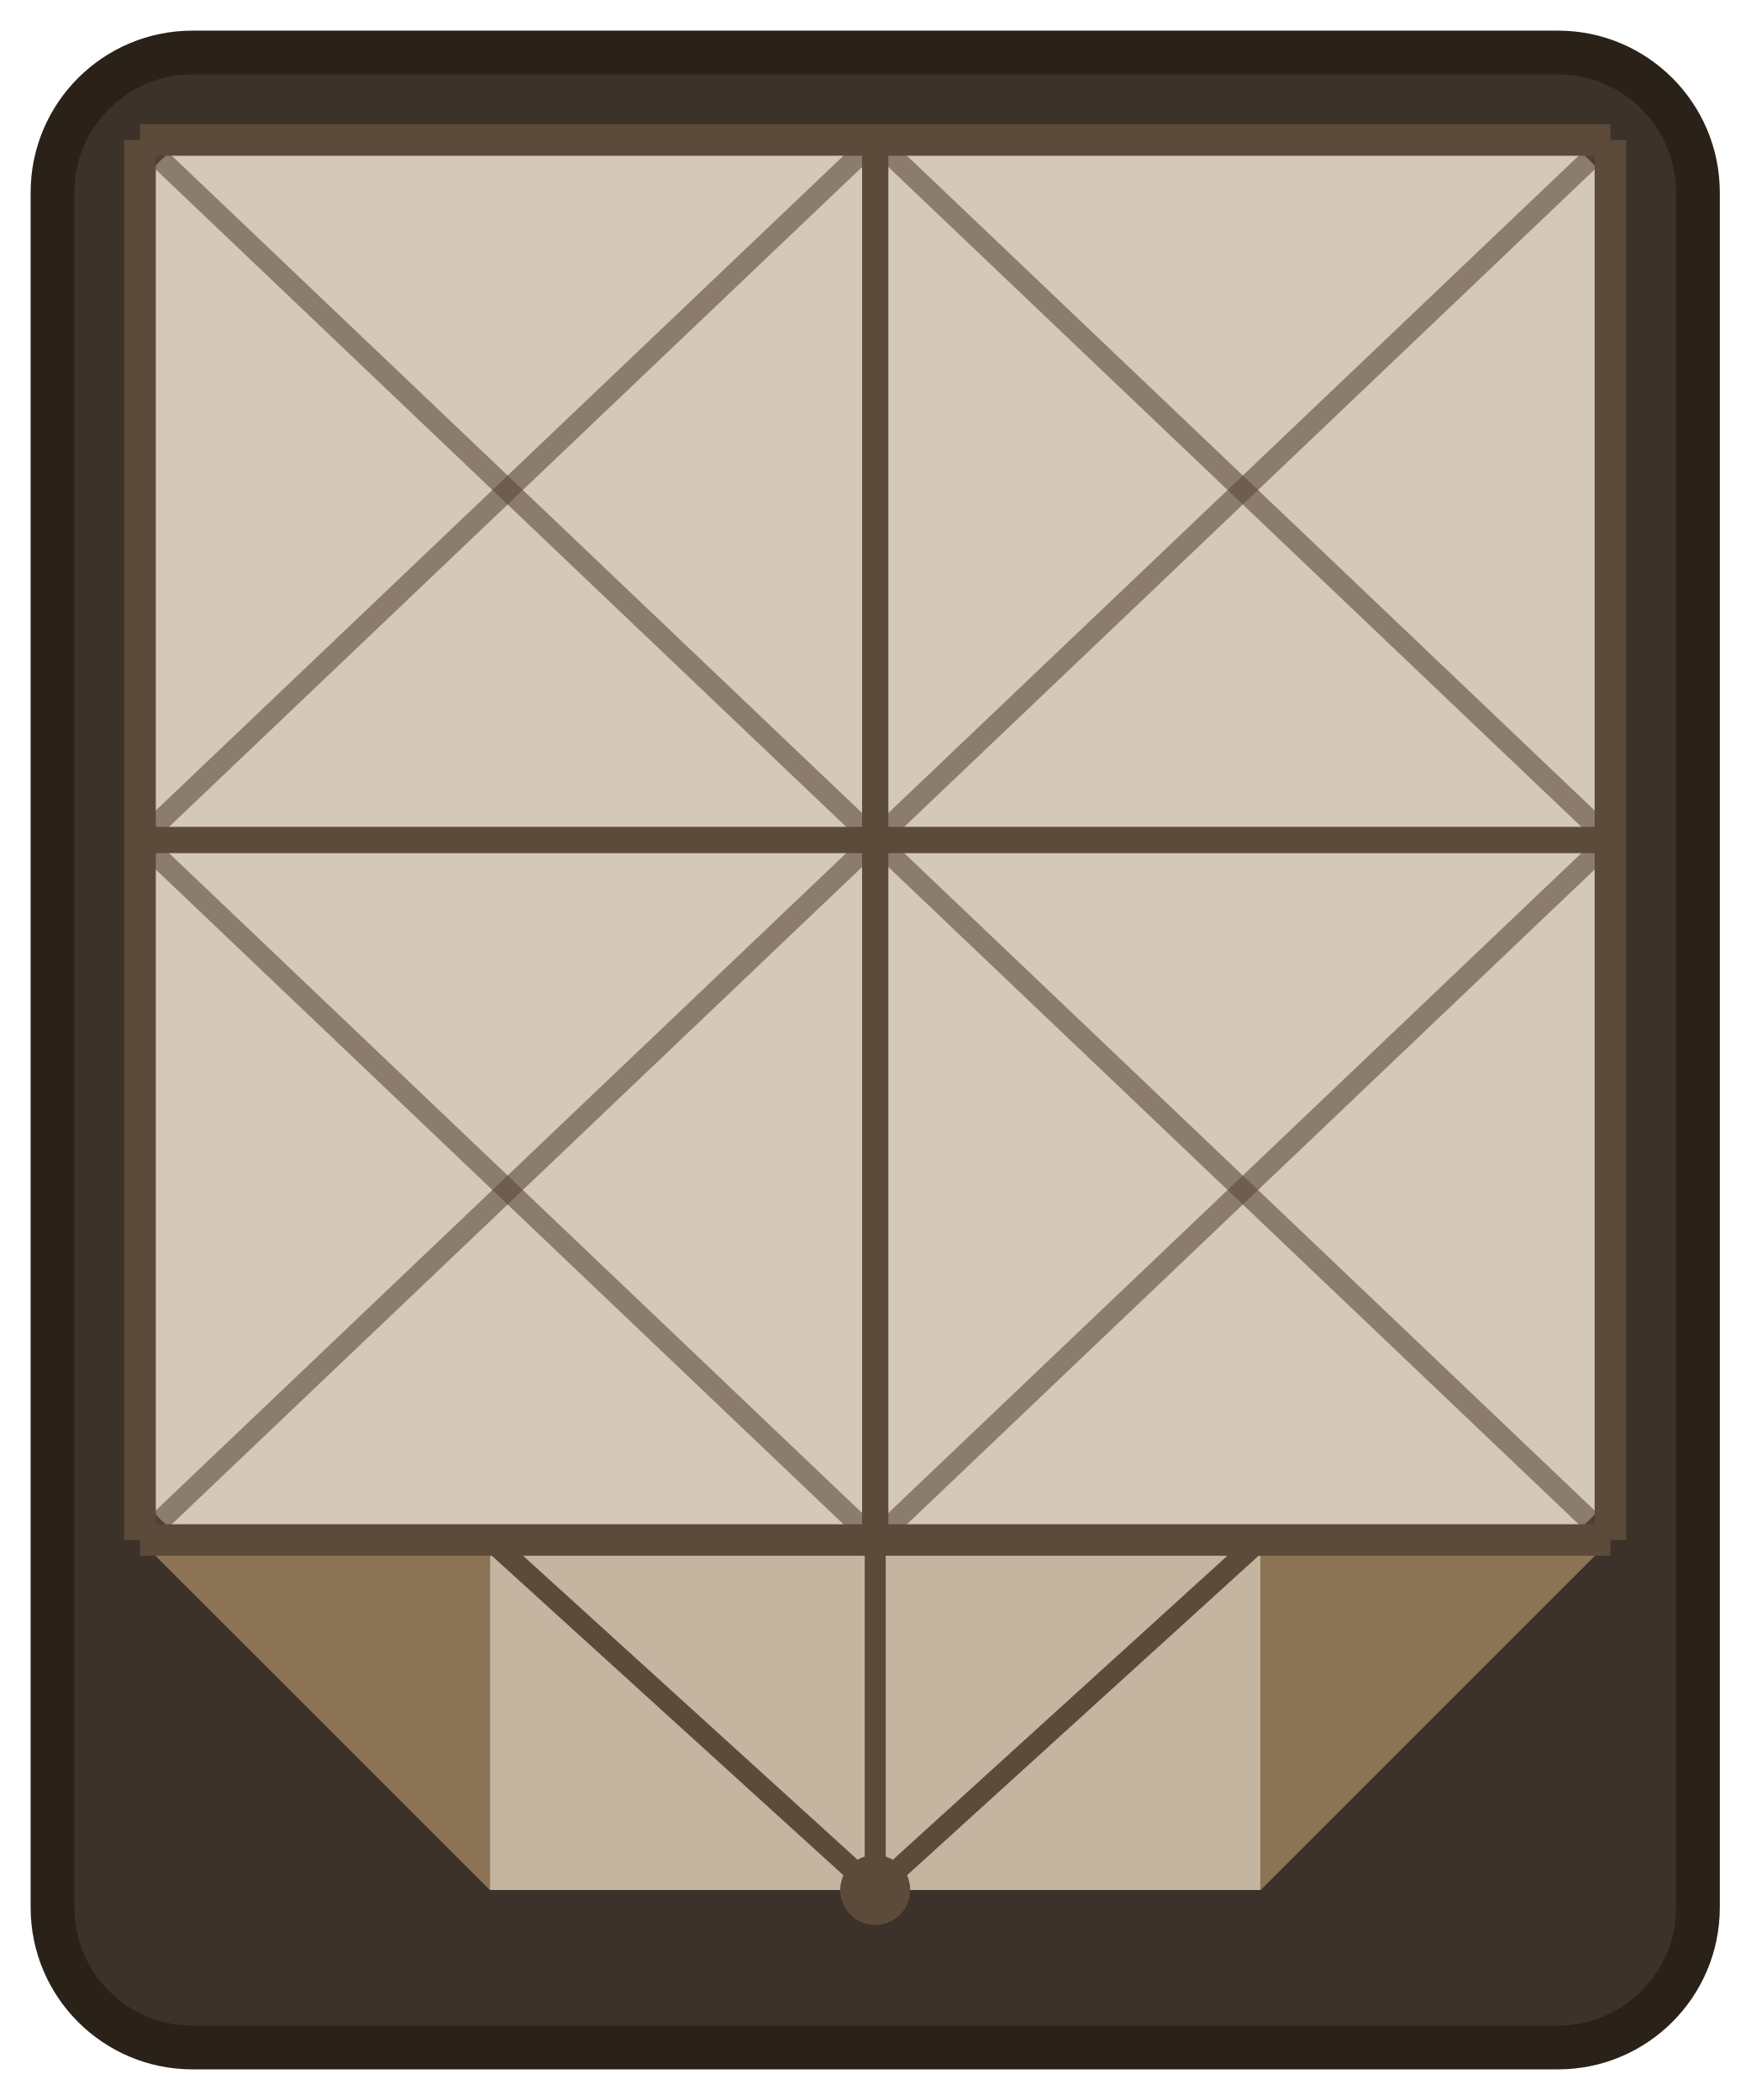
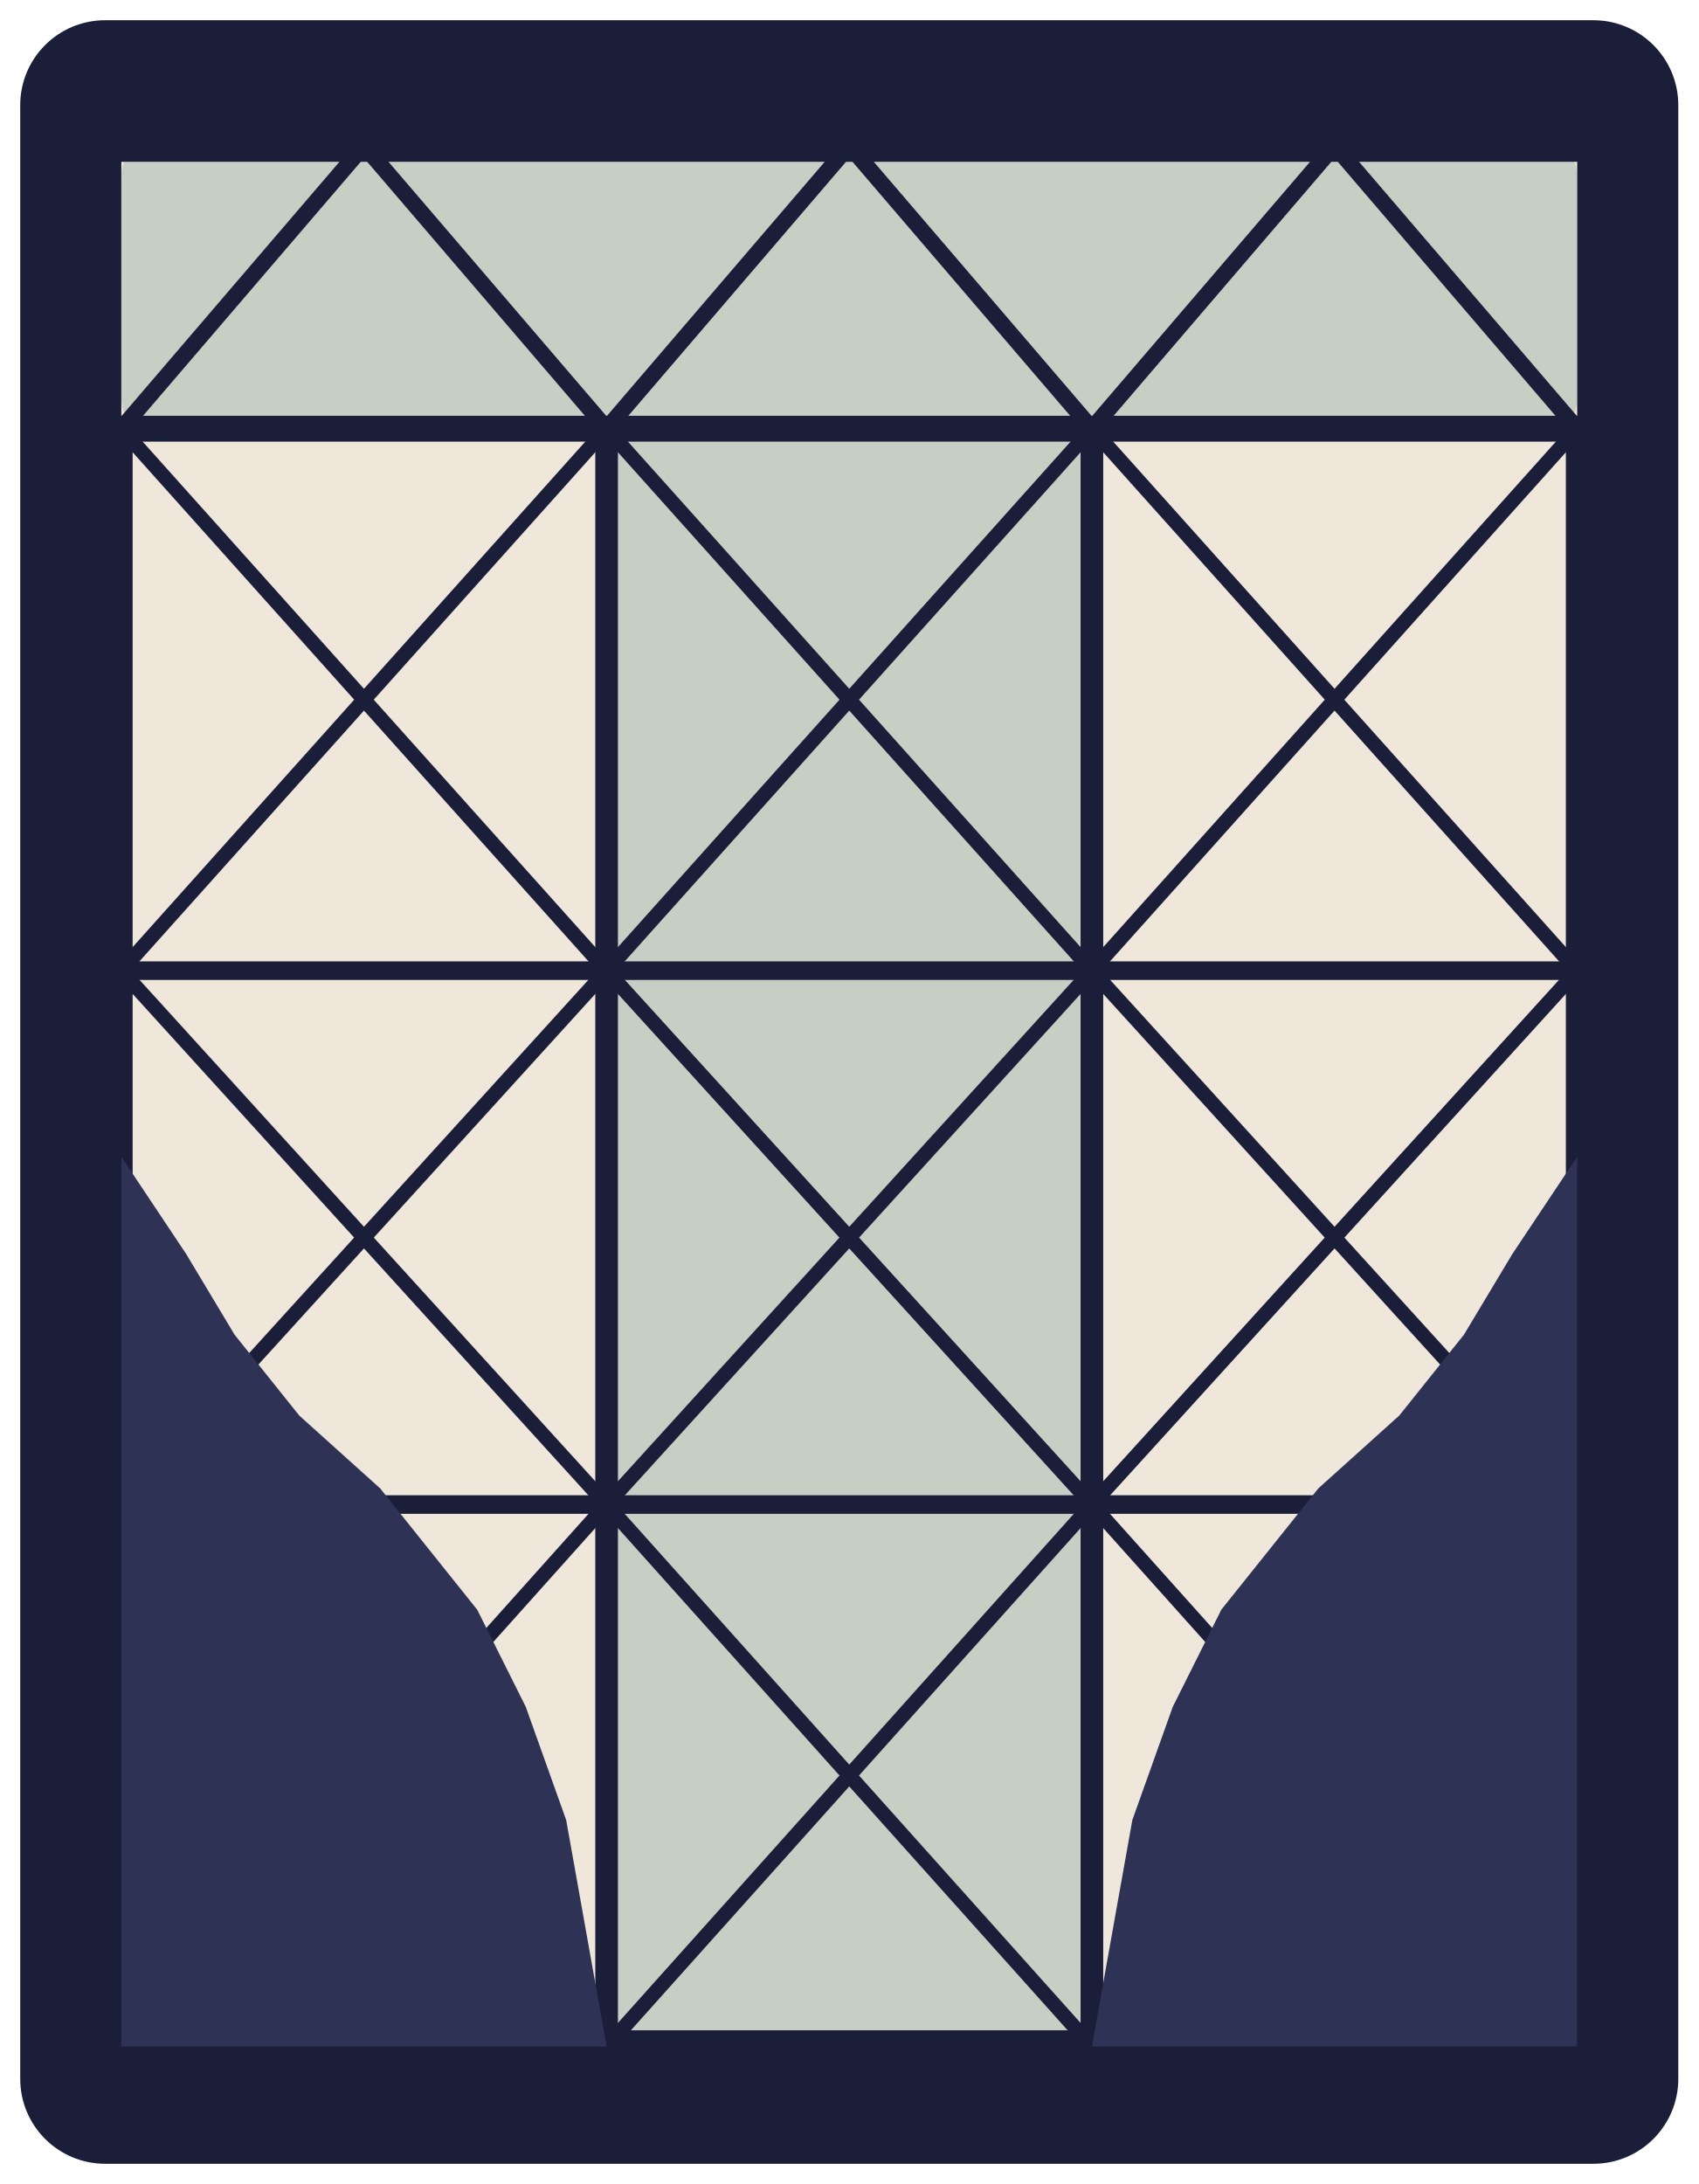
- <svg xmlns="http://www.w3.org/2000/svg" viewBox="0 0 100 120" role="img">
-   <rect x="3" y="3" width="94" height="114" rx="8" fill="#3d3229" stroke="#2a2118" stroke-width="2.5" />
-   <rect x="8" y="8" width="84" height="80" rx="4" fill="#d4c8b8" />
-   <path d="M8 88h84L72 108H28Z" fill="#c4b5a0" />
-   <path d="M28 108L8 88H28Z" fill="#8b7355" />
-   <path d="M72 108L92 88H72Z" fill="#8b7355" />
-   <line x1="8" y1="8" x2="50" y2="48" stroke="#5c4a3a" stroke-width="1.2" opacity=".6" />
-   <line x1="92" y1="8" x2="50" y2="48" stroke="#5c4a3a" stroke-width="1.2" opacity=".6" />
-   <line x1="8" y1="48" x2="50" y2="8" stroke="#5c4a3a" stroke-width="1.2" opacity=".6" />
-   <line x1="92" y1="48" x2="50" y2="8" stroke="#5c4a3a" stroke-width="1.2" opacity=".6" />
-   <line x1="8" y1="48" x2="50" y2="88" stroke="#5c4a3a" stroke-width="1.2" opacity=".6" />
-   <line x1="92" y1="48" x2="50" y2="88" stroke="#5c4a3a" stroke-width="1.2" opacity=".6" />
-   <line x1="8" y1="88" x2="50" y2="48" stroke="#5c4a3a" stroke-width="1.2" opacity=".6" />
-   <line x1="92" y1="88" x2="50" y2="48" stroke="#5c4a3a" stroke-width="1.2" opacity=".6" />
-   <line x1="8" y1="8" x2="92" y2="8" stroke="#5c4a3a" stroke-width="1.8" />
-   <line x1="8" y1="48" x2="92" y2="48" stroke="#5c4a3a" stroke-width="1.5" />
-   <line x1="8" y1="88" x2="92" y2="88" stroke="#5c4a3a" stroke-width="1.8" />
-   <line x1="8" y1="8" x2="8" y2="88" stroke="#5c4a3a" stroke-width="1.8" />
-   <line x1="50" y1="8" x2="50" y2="88" stroke="#5c4a3a" stroke-width="1.5" />
-   <line x1="92" y1="8" x2="92" y2="88" stroke="#5c4a3a" stroke-width="1.8" />
-   <line x1="28" y1="88" x2="50" y2="108" stroke="#5c4a3a" stroke-width="1.2" />
-   <line x1="72" y1="88" x2="50" y2="108" stroke="#5c4a3a" stroke-width="1.2" />
-   <line x1="50" y1="88" x2="50" y2="108" stroke="#5c4a3a" stroke-width="1.2" />
-   <circle cx="50" cy="108" r="2" fill="#5c4a3a" />
+ <svg xmlns="http://www.w3.org/2000/svg" viewBox="0 0 210 270" role="img">
+   <rect x="5" y="5" width="200" height="260" rx="8" fill="#1B1E38" stroke="#1B1E38" stroke-width="5" />
+   <rect x="15" y="18" width="180" height="235" fill="#EEE7DA" />
+   <g transform="translate(15, 3)">
+     <path d="M 4 15 L 176 15 Q 180 15 180 19 L 180 46 Q 180 50 176 50 L 120 50 L 120 246 Q 120 250 116 250 L 64 250 Q 60 250 60 246 L 60 50 L 4 50 Q 0 50 0 46 L 0 19 Q 0 15 4 15 Z" fill="#3A7A7D" opacity="0.22" />
+     <line x1="0" y1="50" x2="60" y2="117" stroke="#1B1E38" stroke-width="1.8" stroke-linecap="round" />
+     <line x1="60" y1="50" x2="0" y2="117" stroke="#1B1E38" stroke-width="1.8" stroke-linecap="round" />
+     <line x1="60" y1="50" x2="120" y2="117" stroke="#1B1E38" stroke-width="1.8" stroke-linecap="round" />
+     <line x1="120" y1="50" x2="60" y2="117" stroke="#1B1E38" stroke-width="1.8" stroke-linecap="round" />
+     <line x1="120" y1="50" x2="180" y2="117" stroke="#1B1E38" stroke-width="1.8" stroke-linecap="round" />
+     <line x1="180" y1="50" x2="120" y2="117" stroke="#1B1E38" stroke-width="1.8" stroke-linecap="round" />
+     <line x1="0" y1="117" x2="60" y2="183" stroke="#1B1E38" stroke-width="1.8" stroke-linecap="round" />
+     <line x1="60" y1="117" x2="0" y2="183" stroke="#1B1E38" stroke-width="1.8" stroke-linecap="round" />
+     <line x1="60" y1="117" x2="120" y2="183" stroke="#1B1E38" stroke-width="1.8" stroke-linecap="round" />
+     <line x1="120" y1="117" x2="60" y2="183" stroke="#1B1E38" stroke-width="1.8" stroke-linecap="round" />
+     <line x1="120" y1="117" x2="180" y2="183" stroke="#1B1E38" stroke-width="1.8" stroke-linecap="round" />
+     <line x1="180" y1="117" x2="120" y2="183" stroke="#1B1E38" stroke-width="1.8" stroke-linecap="round" />
+     <line x1="0" y1="183" x2="60" y2="250" stroke="#1B1E38" stroke-width="1.8" stroke-linecap="round" />
+     <line x1="60" y1="183" x2="0" y2="250" stroke="#1B1E38" stroke-width="1.8" stroke-linecap="round" />
+     <line x1="60" y1="183" x2="120" y2="250" stroke="#1B1E38" stroke-width="1.8" stroke-linecap="round" />
+     <line x1="120" y1="183" x2="60" y2="250" stroke="#1B1E38" stroke-width="1.8" stroke-linecap="round" />
+     <line x1="120" y1="183" x2="180" y2="250" stroke="#1B1E38" stroke-width="1.8" stroke-linecap="round" />
+     <line x1="180" y1="183" x2="120" y2="250" stroke="#1B1E38" stroke-width="1.8" stroke-linecap="round" />
+     <line x1="0" y1="117" x2="180" y2="117" stroke="#1B1E38" stroke-width="2.3" stroke-linecap="round" />
+     <line x1="0" y1="183" x2="180" y2="183" stroke="#1B1E38" stroke-width="2.3" stroke-linecap="round" />
+     <line x1="0" y1="50" x2="0" y2="250" stroke="#1B1E38" stroke-width="2.8" stroke-linecap="round" />
+     <line x1="60" y1="50" x2="60" y2="250" stroke="#1B1E38" stroke-width="2.8" stroke-linecap="round" />
+     <line x1="120" y1="50" x2="120" y2="250" stroke="#1B1E38" stroke-width="2.8" stroke-linecap="round" />
+     <line x1="180" y1="50" x2="180" y2="250" stroke="#1B1E38" stroke-width="2.8" stroke-linecap="round" />
+     <line x1="0" y1="250" x2="180" y2="250" stroke="#1B1E38" stroke-width="4" stroke-linecap="round" />
+     <path d="M 0 140 L 8 152 L 14 162 L 22 172 L 32 181 L 44 196 L 50 208 L 55 222 L 60 250 L 0 250 Z" fill="#2E3356" />
+     <path d="M 180 140 L 172 152 L 166 162 L 158 172 L 148 181 L 136 196 L 130 208 L 125 222 L 120 250 L 180 250 Z" fill="#2E3356" />
+     <polyline points="0,50 30,15 60,50 90,15 120,50 150,15 180,50" fill="none" stroke="#1B1E38" stroke-width="2" stroke-linecap="round" stroke-linejoin="round" />
+     <line x1="0" y1="15" x2="180" y2="15" stroke="#1B1E38" stroke-width="4" stroke-linecap="round" />
+     <line x1="0" y1="50" x2="180" y2="50" stroke="#1B1E38" stroke-width="3.2" stroke-linecap="round" />
+   </g>
</svg>
